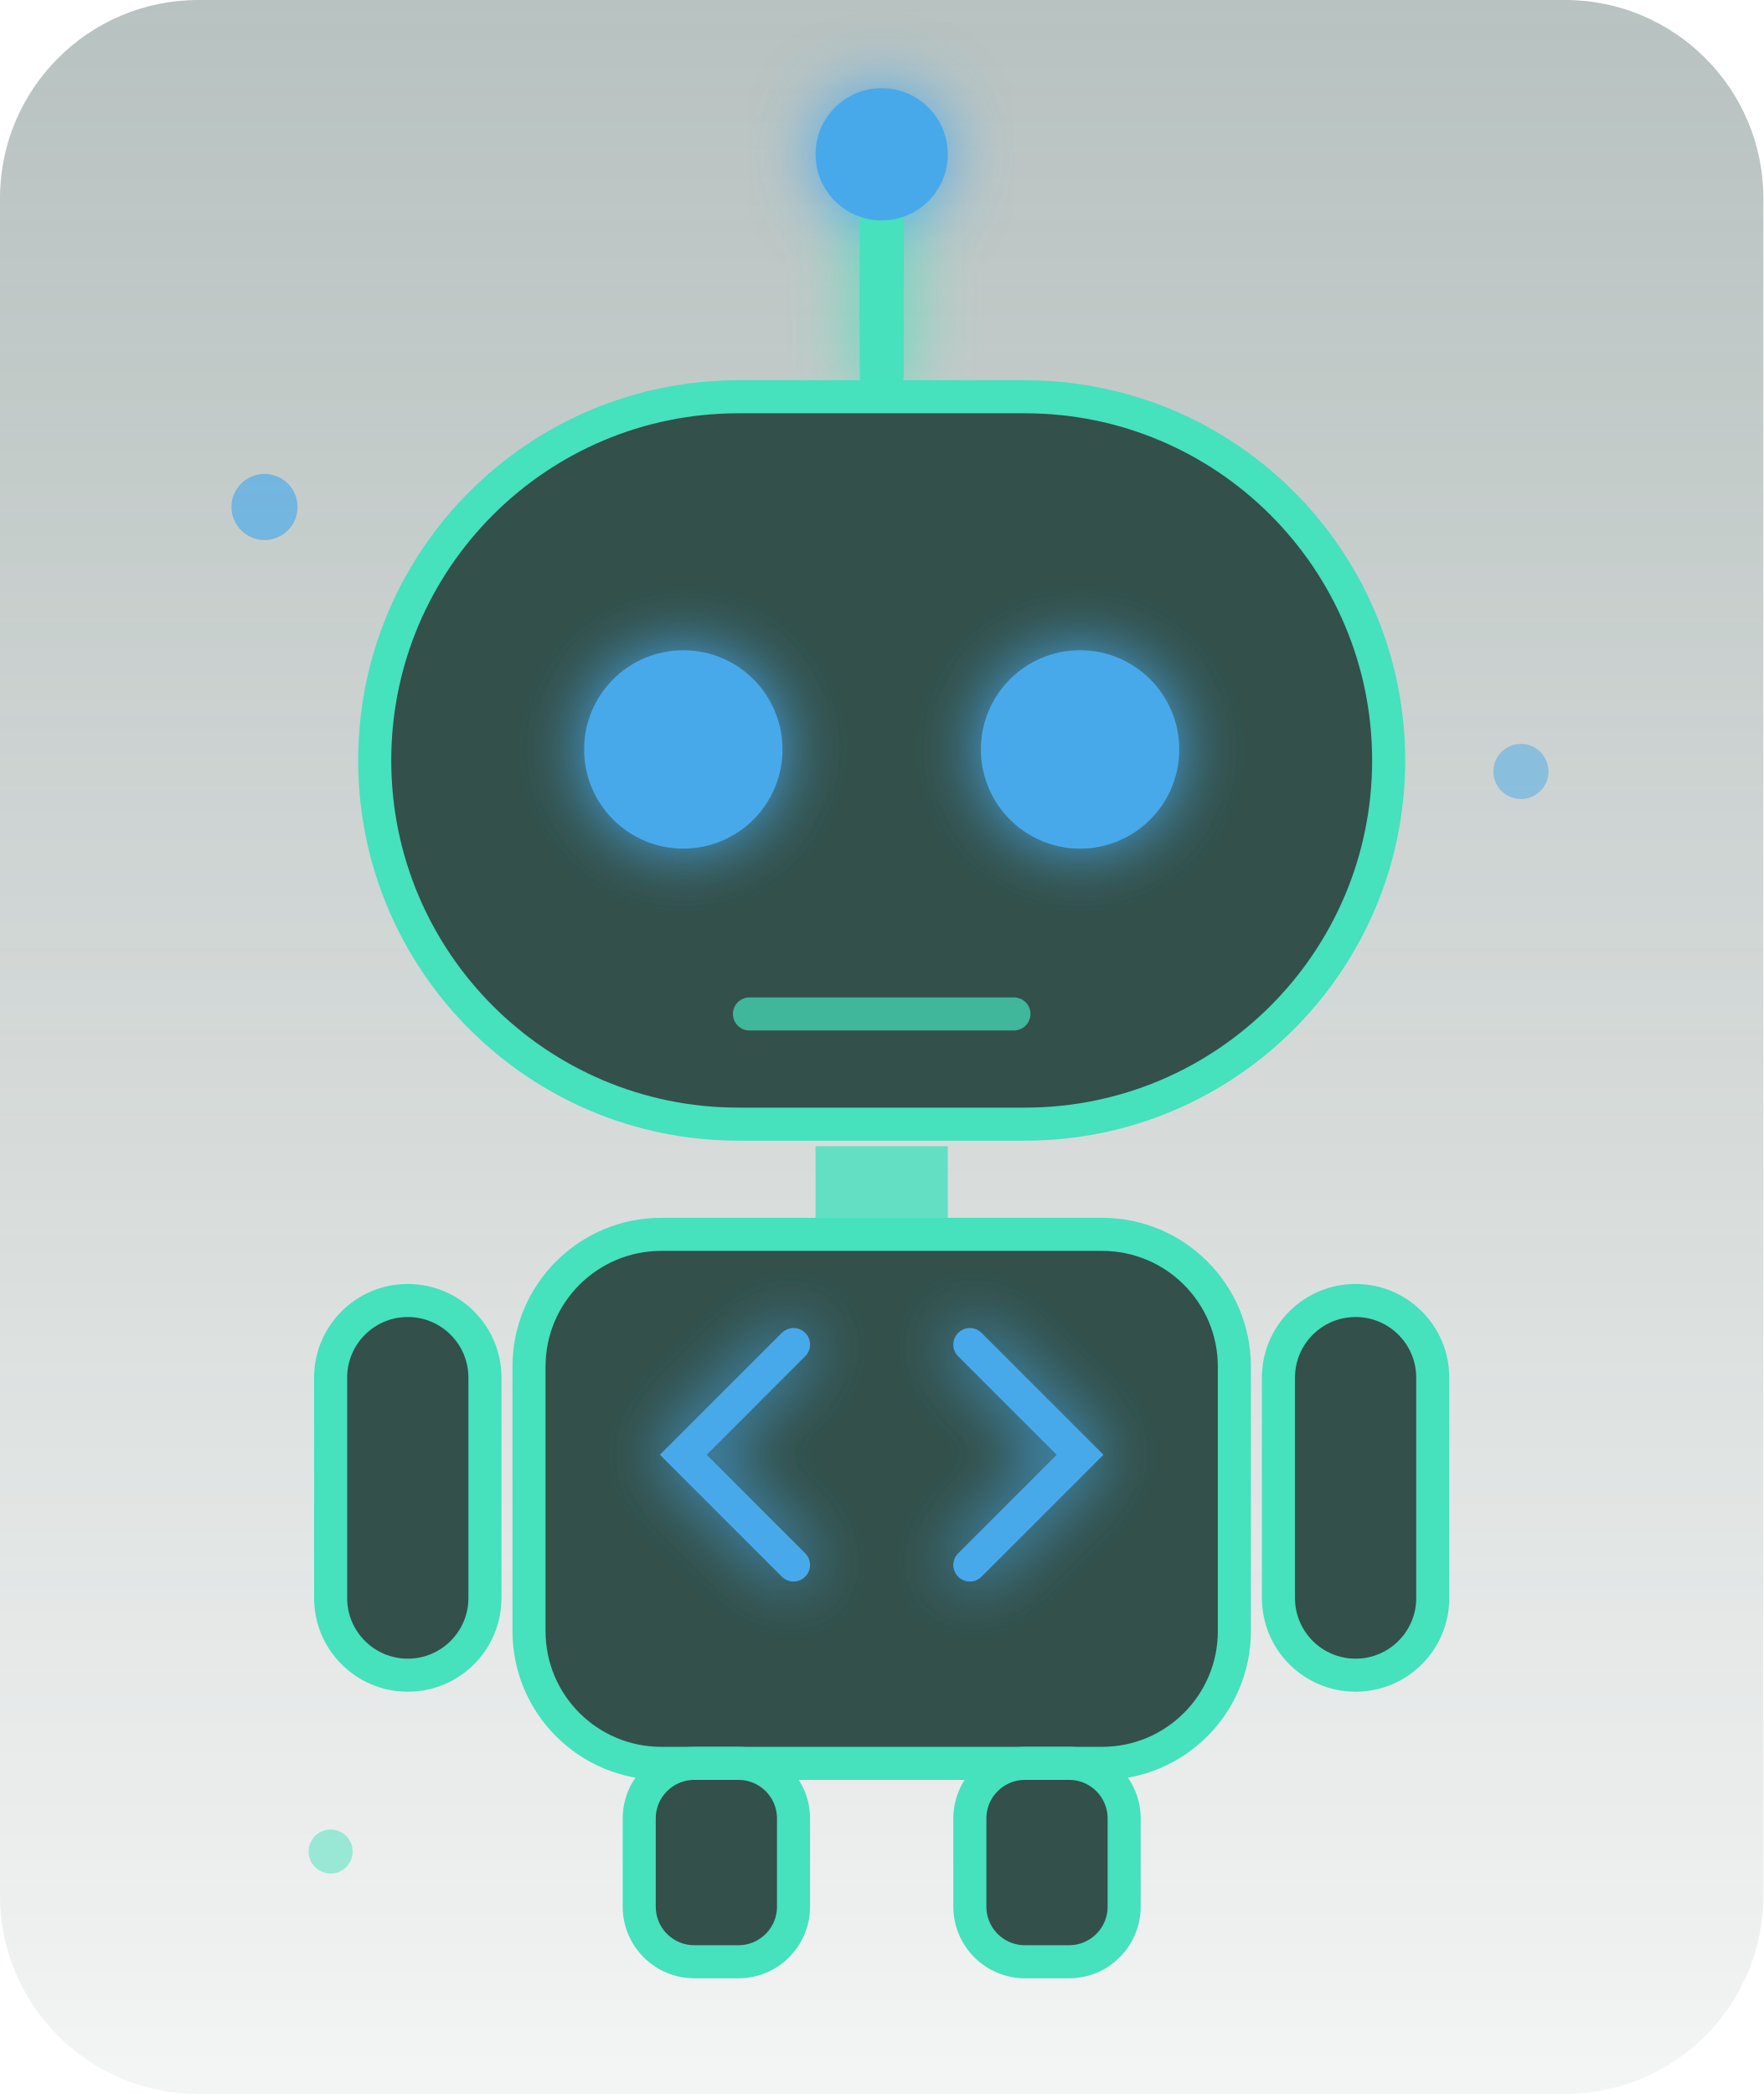
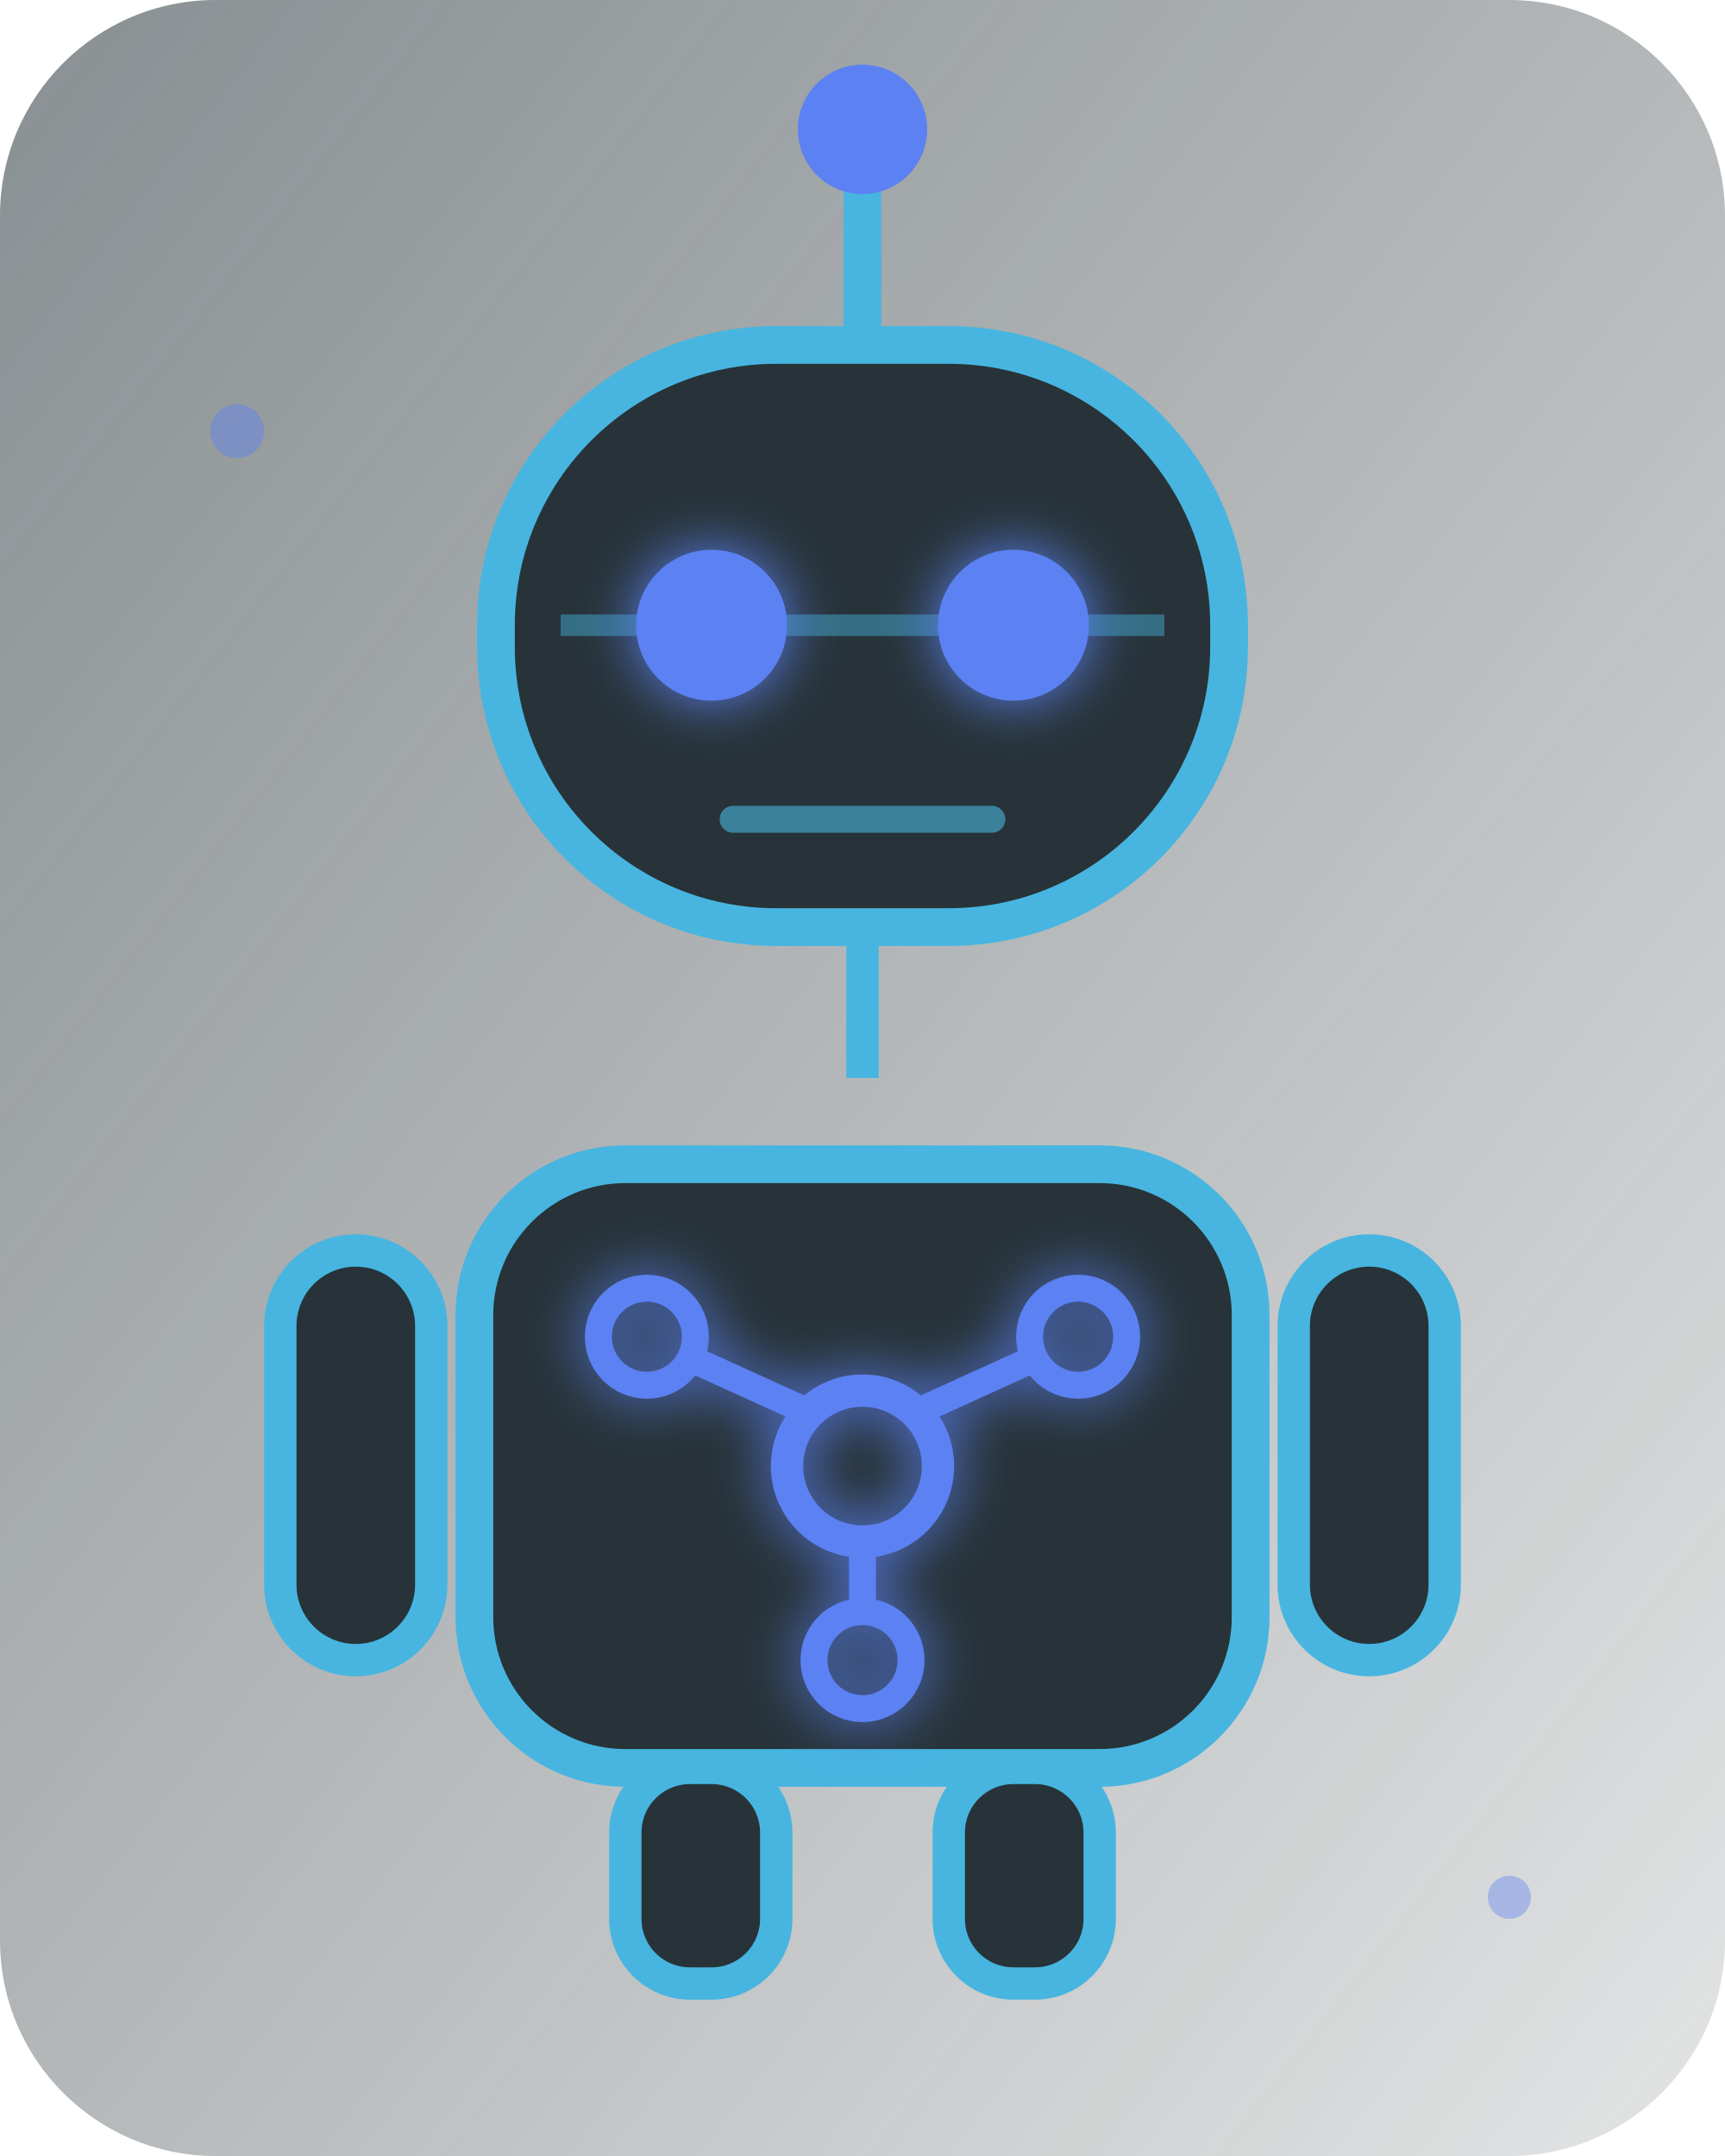
- <svg xmlns="http://www.w3.org/2000/svg" viewBox="0 0 160 190" width="160" height="190" role="img" aria-label="SmythOS SDK Skill robot">
+ <svg xmlns="http://www.w3.org/2000/svg" viewBox="0 0 160 200" width="160" height="200" role="img" aria-label="SmythOS SDK Skill robot">
  <defs>
-     <linearGradient id="bg" x1="0" y1="0" x2="0" y2="1">
-       <stop offset="0%" stop-color="#33504a" stop-opacity="0.35" />
-       <stop offset="100%" stop-color="#1c352f" stop-opacity="0.05" />
+     <linearGradient id="bg" x1="0" y1="0" x2="1" y2="1">
+       <stop offset="0%" stop-color="#273338" stop-opacity="0.55" />
+       <stop offset="100%" stop-color="#192226" stop-opacity="0.12" />
    </linearGradient>
    <filter id="glow" x="-50%" y="-50%" width="200%" height="200%">
-       <feGaussianBlur stdDeviation="3" result="b" />
+       <feGaussianBlur stdDeviation="2.6" result="b" />
      <feMerge>
        <feMergeNode in="b" />
        <feMergeNode in="SourceGraphic" />
      </feMerge>
    </filter>
  </defs>
-   <rect x="0" y="0" width="160" height="190" rx="18" fill="url(#bg)" />
+   <rect width="160" height="200" rx="20" fill="url(#bg)" />
+   <path d="M80 30 V16" stroke="#47b5e0" stroke-width="3.5" stroke-linecap="round" />
+   <circle cx="80" cy="12" r="6" fill="#5c81f2">
+     <animate attributeName="r" values="6;8;6" dur="2.2s" repeatCount="indefinite" />
+   </circle>
+   <rect x="46" y="32" width="68" height="54" rx="26" fill="#273338" stroke="#47b5e0" stroke-width="3.5" />
+   <path d="M52 58 h56" stroke="#47b5e0" stroke-width="2" opacity="0.45" />
  <g filter="url(#glow)">
-     <path d="M80 34 V18" stroke="#46e1bd" stroke-width="4" stroke-linecap="round" />
-     <circle cx="80" cy="14" r="6" fill="#47a9ea">
-       <animate attributeName="r" values="6;8;6" dur="1.8s" repeatCount="indefinite" />
+     <circle cx="66" cy="58" r="7" fill="#5c81f2">
+       <animate attributeName="opacity" values="1;0.45;1" dur="3.1s" repeatCount="indefinite" />
+     </circle>
+     <circle cx="94" cy="58" r="7" fill="#5c81f2">
+       <animate attributeName="opacity" values="1;0.45;1" dur="3.1s" repeatCount="indefinite" />
    </circle>
  </g>
-   <rect x="34" y="36" width="92" height="66" rx="33" fill="#33504a" stroke="#46e1bd" stroke-width="3" />
+   <path d="M68 76 h24" stroke="#47b5e0" stroke-width="2.5" stroke-linecap="round" opacity="0.6" />
+   <path d="M80 86 v14" stroke="#47b5e0" stroke-width="3" />
+   <rect x="44" y="108" width="72" height="56" rx="14" fill="#273338" stroke="#47b5e0" stroke-width="3.5" />
  <g filter="url(#glow)">
-     <ellipse cx="62" cy="68" rx="9" ry="9" fill="#47a9ea">
-       <animate attributeName="ry" values="9;9;1;9;9" dur="4.2s" repeatCount="indefinite" />
-     </ellipse>
-     <ellipse cx="98" cy="68" rx="9" ry="9" fill="#47a9ea">
-       <animate attributeName="ry" values="9;9;1;9;9" dur="4.2s" repeatCount="indefinite" />
-     </ellipse>
+     <circle cx="80" cy="136" r="7" fill="none" stroke="#5c81f2" stroke-width="3" />
+     <circle cx="60" cy="124" r="4.5" fill="none" stroke="#5c81f2" stroke-width="2.5" />
+     <circle cx="100" cy="124" r="4.5" fill="none" stroke="#5c81f2" stroke-width="2.5" />
+     <circle cx="80" cy="154" r="4.5" fill="none" stroke="#5c81f2" stroke-width="2.5" />
+     <path d="M75 131 l-11 -5 M85 131 l11 -5 M80 143 v7" stroke="#5c81f2" stroke-width="2.5" />
  </g>
-   <path d="M68 92 h24" stroke="#46e1bd" stroke-width="3" stroke-linecap="round" opacity="0.7" />
-   <rect x="74" y="104" width="12" height="8" fill="#46e1bd" opacity="0.8" />
-   <rect x="48" y="112" width="64" height="48" rx="12" fill="#33504a" stroke="#46e1bd" stroke-width="3" />
-   <g filter="url(#glow)">
-     <path d="M72 122 l-10 10 10 10M88 122 l10 10 -10 10" stroke="#47a9ea" stroke-width="3" fill="none" stroke-linecap="round" />
-   </g>
-   <rect x="30" y="118" width="14" height="34" rx="7" fill="#33504a" stroke="#46e1bd" stroke-width="3" />
-   <rect x="116" y="118" width="14" height="34" rx="7" fill="#33504a" stroke="#46e1bd" stroke-width="3" />
-   <rect x="58" y="160" width="14" height="18" rx="5" fill="#33504a" stroke="#46e1bd" stroke-width="3" />
-   <rect x="88" y="160" width="14" height="18" rx="5" fill="#33504a" stroke="#46e1bd" stroke-width="3" />
-   <circle cx="24" cy="46" r="3" fill="#47a9ea" opacity="0.65">
-     <animate attributeName="opacity" values="0.65;0.15;0.65" dur="3.1s" repeatCount="indefinite" />
+   <rect x="26" y="116" width="14" height="38" rx="7" fill="#273338" stroke="#47b5e0" stroke-width="3" />
+   <rect x="120" y="116" width="14" height="38" rx="7" fill="#273338" stroke="#47b5e0" stroke-width="3" />
+   <rect x="58" y="164" width="14" height="20" rx="6" fill="#273338" stroke="#47b5e0" stroke-width="3" />
+   <rect x="88" y="164" width="14" height="20" rx="6" fill="#273338" stroke="#47b5e0" stroke-width="3" />
+   <circle cx="22" cy="40" r="2.5" fill="#5c81f2" opacity="0.45">
+     <animate attributeName="opacity" values="0.45;0.1;0.45" dur="3.6s" repeatCount="indefinite" />
  </circle>
-   <circle cx="138" cy="70" r="2.5" fill="#47a9ea" opacity="0.5">
-     <animate attributeName="opacity" values="0.2;0.7;0.2" dur="2.4s" repeatCount="indefinite" />
-   </circle>
-   <circle cx="30" cy="168" r="2" fill="#46e1bd" opacity="0.5">
-     <animate attributeName="opacity" values="0.6;0.2;0.6" dur="3.8s" repeatCount="indefinite" />
-   </circle>
+   <circle cx="140" cy="176" r="2" fill="#5c81f2" opacity="0.4" />
</svg>
